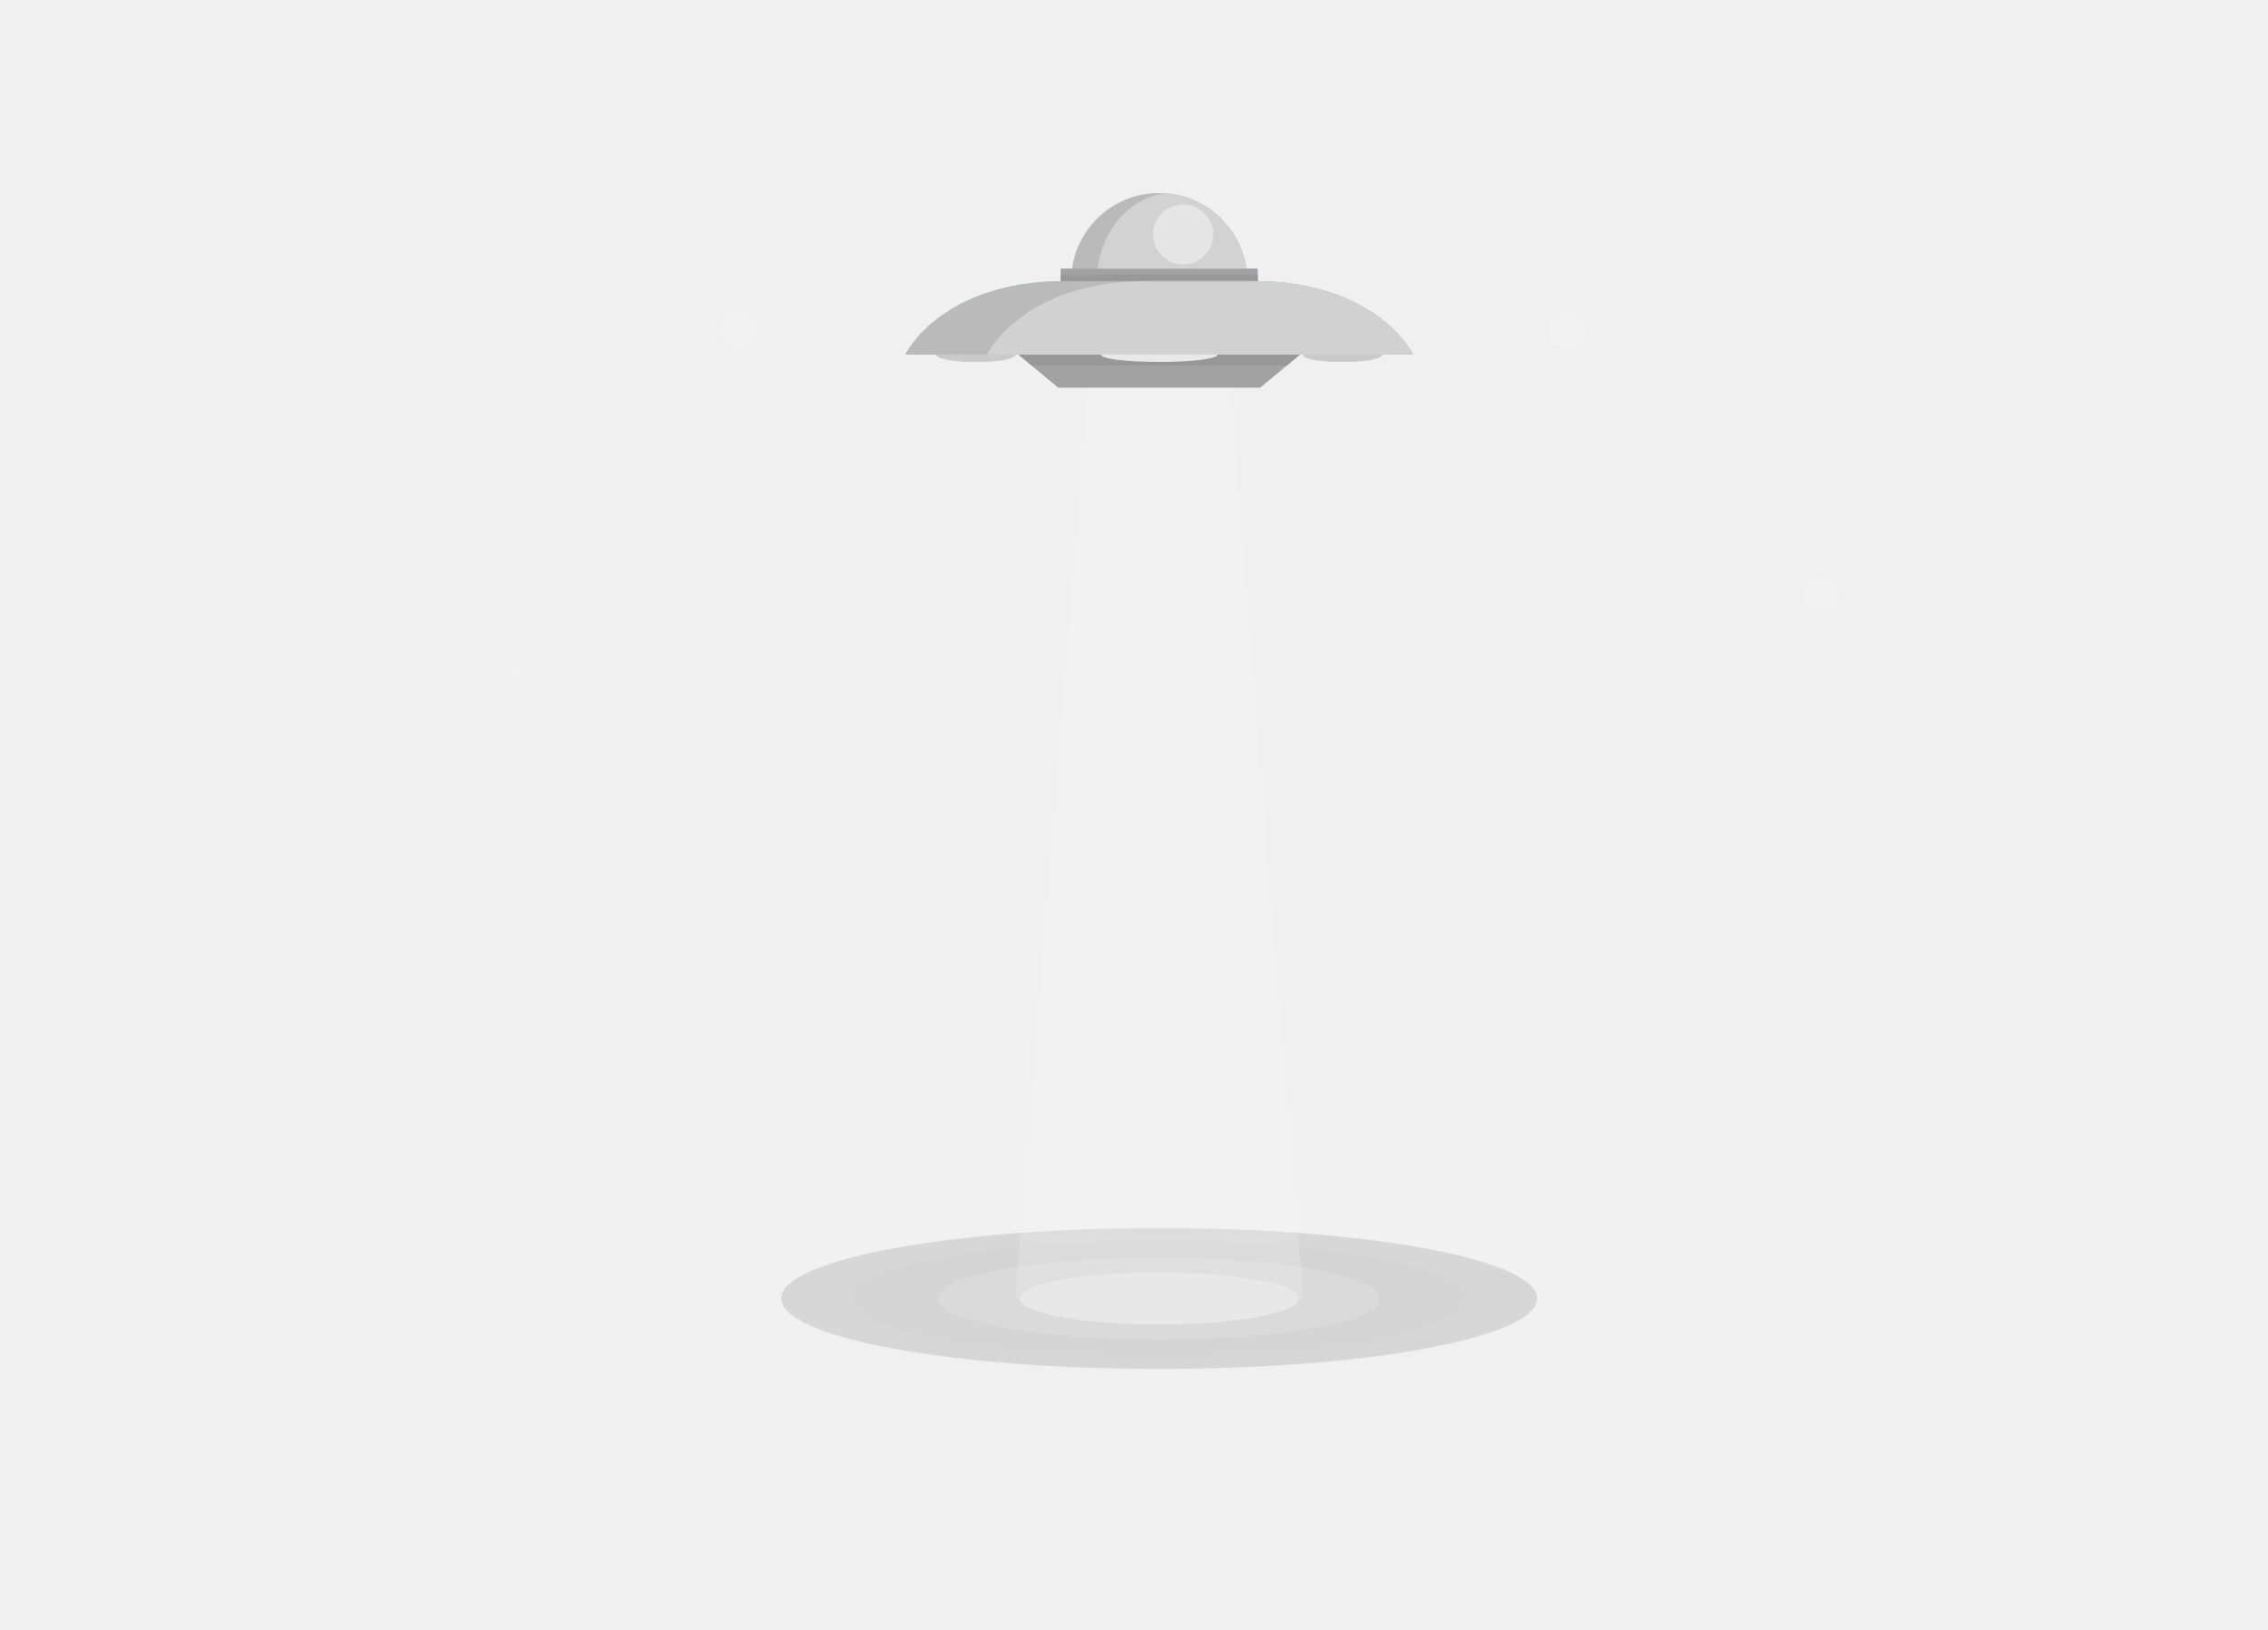
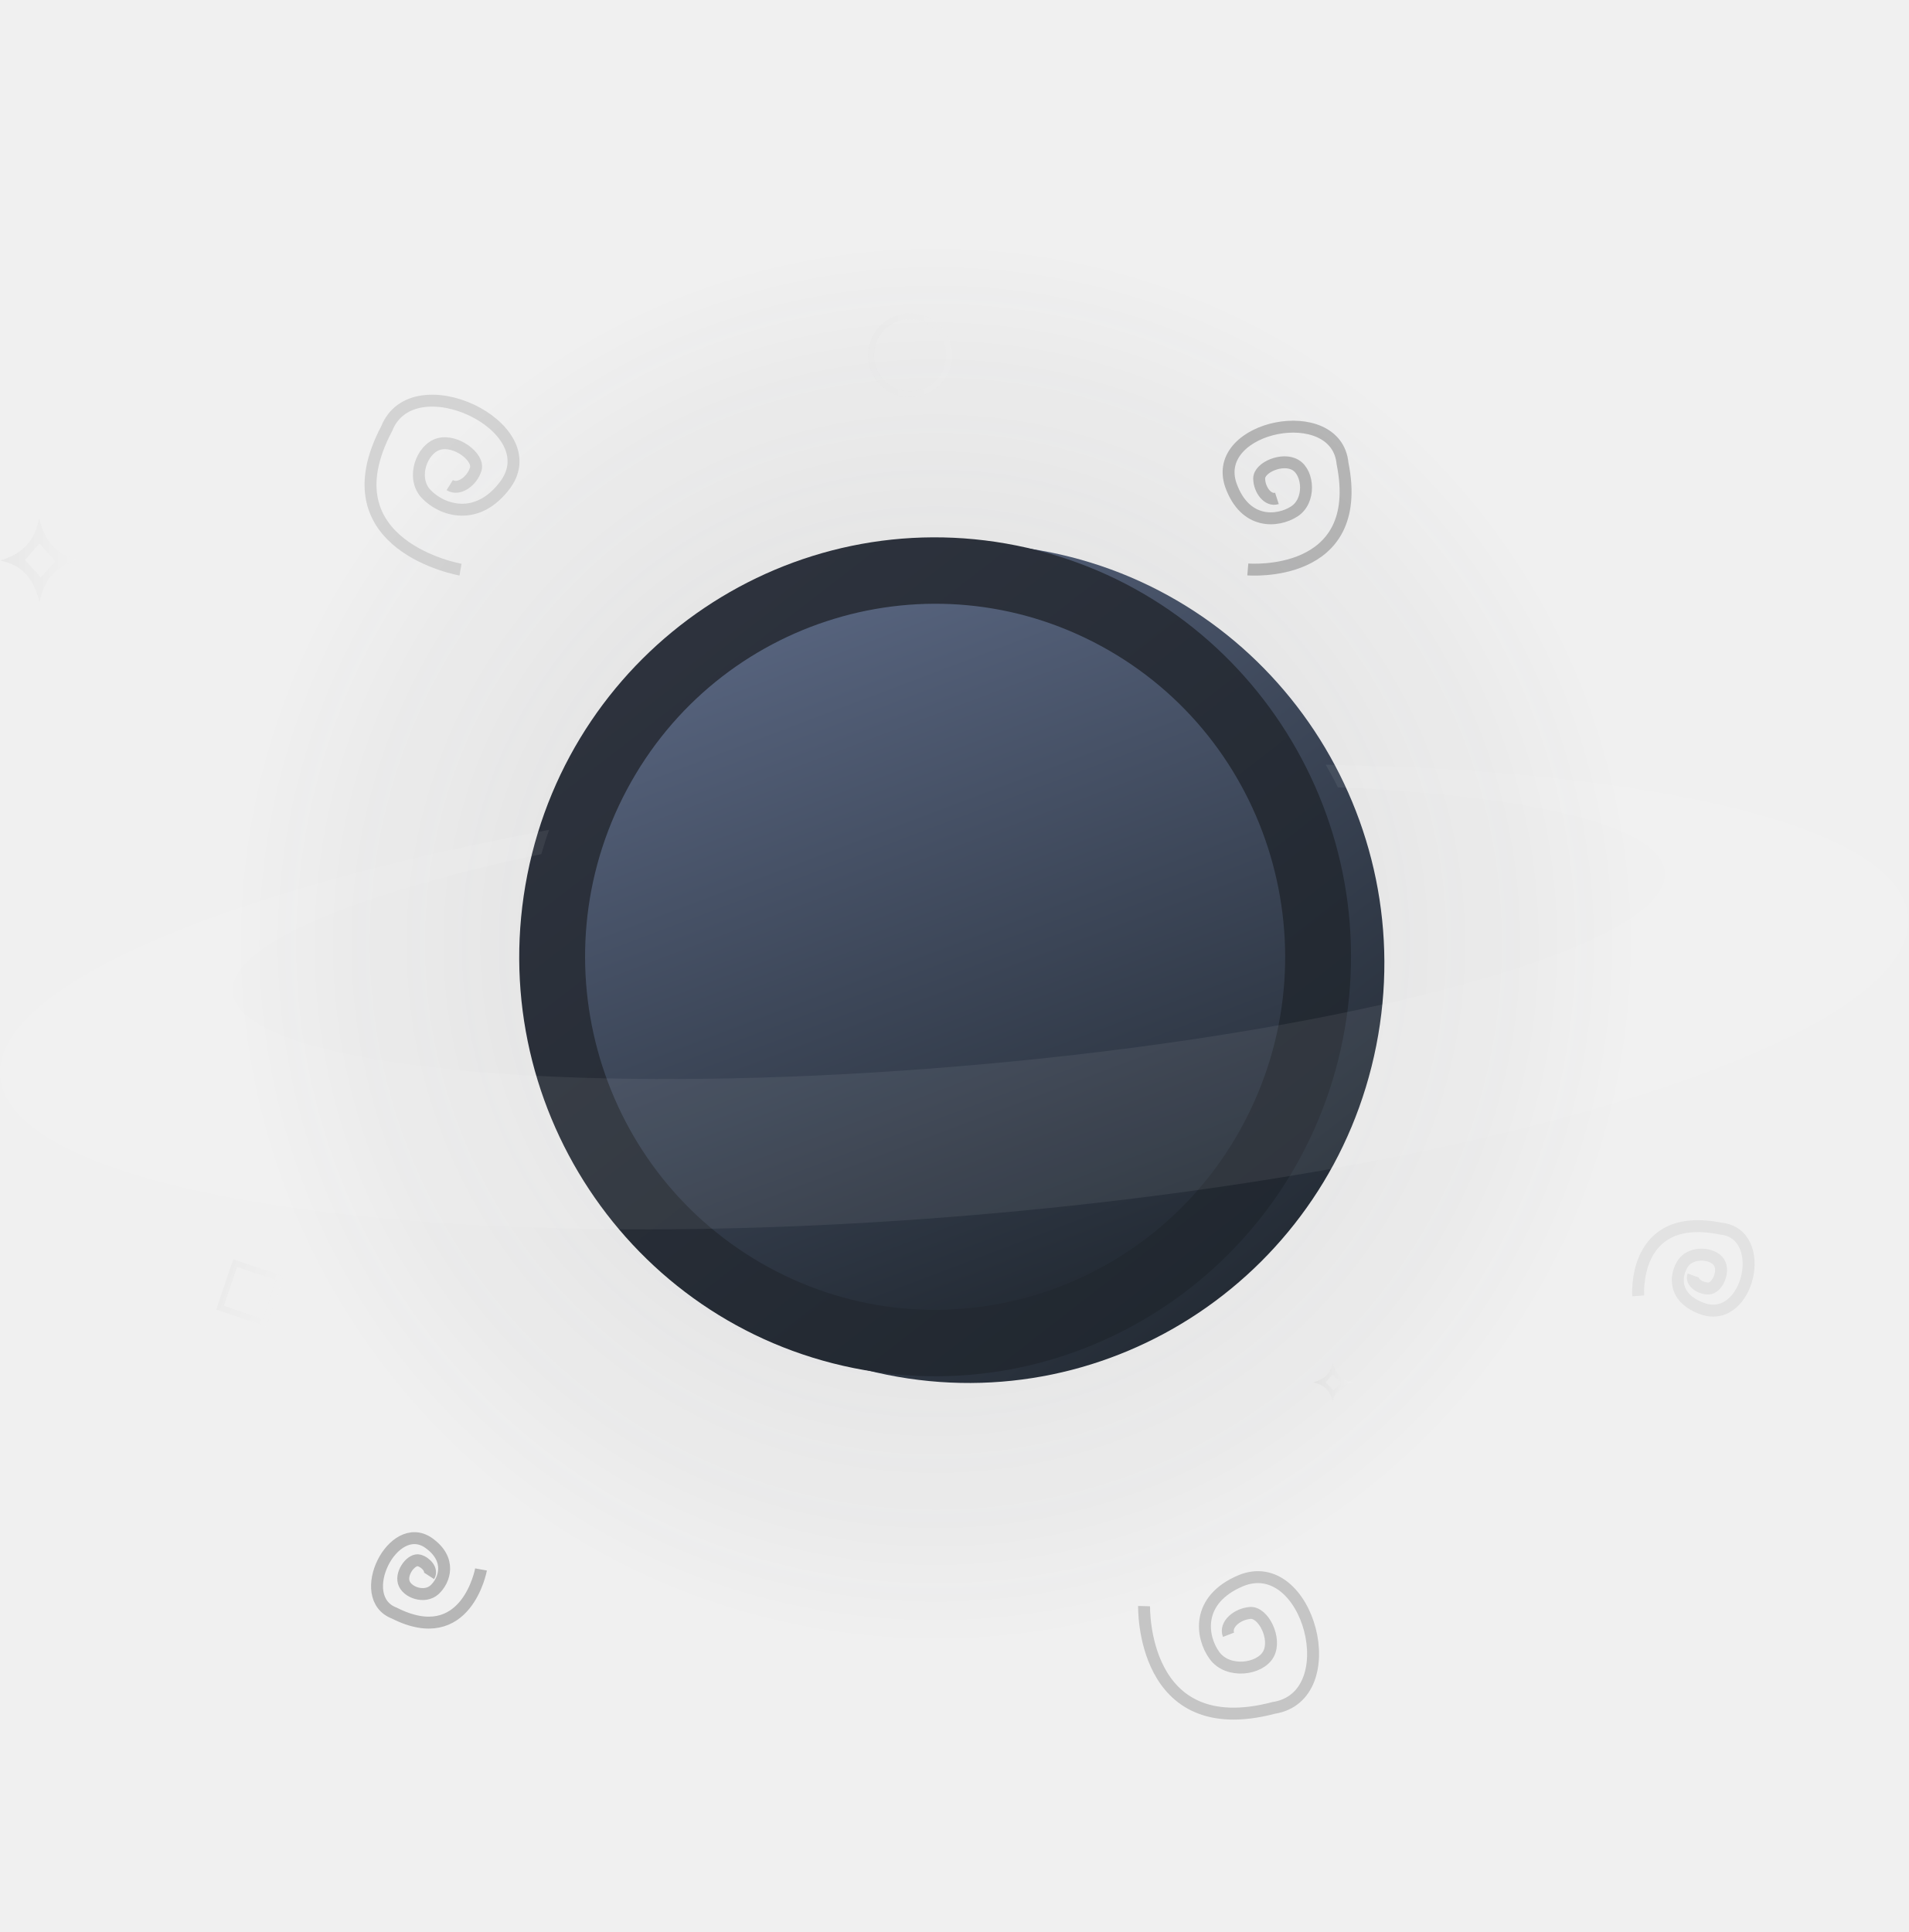
- <svg xmlns="http://www.w3.org/2000/svg" width="270" height="194" viewBox="0 0 270 194" fill="none">
+ <svg xmlns="http://www.w3.org/2000/svg" width="160" height="162" viewBox="0 0 160 162" fill="none">
+   <circle cx="78.46" cy="79.127" r="69.103" fill="url(#paint0_radial_6156_8911)" />
+   <path d="M74.369 115.277C93.251 119.082 111.615 106.728 115.388 87.682C119.16 68.636 106.912 50.112 88.03 46.307C69.148 42.502 50.783 54.857 47.011 73.903C43.238 92.948 55.487 111.472 74.369 115.277Z" fill="url(#paint1_linear_6156_8911)" />
+   <path d="M71.573 114.714C90.455 118.519 108.82 106.164 112.592 87.118C116.364 68.073 104.116 49.549 85.234 45.744C66.352 41.939 47.987 54.294 44.215 73.339C40.443 92.385 52.691 110.909 71.573 114.714Z" fill="url(#paint2_linear_6156_8911)" />
+   <path d="M64.508 106.298C78.782 114.038 96.574 108.642 104.248 94.245C111.922 79.847 106.572 61.901 92.299 54.16C78.025 46.419 60.233 51.816 52.559 66.213C44.885 80.61 50.234 98.557 64.508 106.298Z" fill="url(#paint3_linear_6156_8911)" />
+   <g filter="url(#filter0_b_6156_8911)">
+     <path d="M111.153 64.122C111.501 64.745 111.855 65.369 112.17 66.02C128.4 66.689 139.257 69.234 139.585 73.127C139.895 76.855 130.468 80.972 115.708 84.269C105.894 86.46 93.727 88.291 80.484 89.402C67.241 90.512 54.942 90.733 44.901 90.206C29.8 89.413 19.819 86.924 19.509 83.195C19.184 79.3 29.48 74.983 45.386 71.618C45.588 70.933 45.799 70.254 46.04 69.584C18.34 74.782 -0.611 82.828 0.015 90.285C0.652 97.919 21.602 102.748 50.833 103.066C60.326 103.17 70.697 102.799 81.529 101.892C92.362 100.984 102.638 99.623 111.983 97.945C140.758 92.765 160.622 84.513 159.985 76.878C159.36 69.412 139.336 64.634 111.153 64.122Z" fill="white" fill-opacity="0.07" />
+   </g>
  <g opacity="0.5">
-     <circle opacity="0.05" cx="138" cy="97" r="97" fill="url(#paint0_linear_818_6139)" />
-     <mask id="mask0_818_6139" style="mask-type:alpha" maskUnits="userSpaceOnUse" x="41" y="0" width="194" height="194">
-       <circle opacity="0.3" cx="138" cy="97" r="97" fill="url(#paint1_linear_818_6139)" />
-     </mask>
-     <g mask="url(#mask0_818_6139)">
-       <path d="M228.513 139.918L222.115 114L216.316 137.495C216.224 137.48 216.128 137.461 216.036 137.446L212.513 123.164L209.896 133.767L206.131 118.509L202.899 131.596L201.418 125.59L199.115 134.917C198.585 134.852 198.056 134.784 197.526 134.719L196.279 129.669L195.104 134.429C190.376 133.881 185.495 133.397 180.471 132.978L177.696 121.731L175.025 132.556C173.44 132.441 171.847 132.335 170.239 132.232L168.6 125.586L167.008 132.038C156.749 131.459 146.03 131.15 135.004 131.15C123.978 131.15 113.259 131.459 103 132.038L101.407 125.586L99.769 132.232C98.16 132.331 96.564 132.441 94.983 132.556L92.312 121.731L89.537 132.978C84.517 133.397 79.631 133.881 74.903 134.429L73.729 129.669L72.481 134.719C71.948 134.784 71.418 134.848 70.893 134.917L68.59 125.59L67.109 131.596L63.877 118.509L60.112 133.767L57.495 123.164L53.972 137.446C53.88 137.461 53.783 137.48 53.691 137.495L47.885 114L41.487 139.918C15.919 145.634 0 153.674 0 162.579C0 179.931 60.442 194 135 194C209.558 194 270 179.931 270 162.579C270 153.674 254.081 145.634 228.509 139.918H228.513Z" fill="white" />
-       <g clip-path="url(#clip0_818_6139)">
-         <path d="M178.762 46.449C179.958 46.449 180.927 45.474 180.927 44.271C180.927 43.069 179.958 42.093 178.762 42.093C177.566 42.093 176.596 43.069 176.596 44.271C176.596 45.474 177.566 46.449 178.762 46.449Z" fill="white" fill-opacity="0.7" />
-         <path d="M216.935 72.809C218.131 72.809 219.101 71.834 219.101 70.631C219.101 69.428 218.131 68.453 216.935 68.453C215.739 68.453 214.77 69.428 214.77 70.631C214.77 71.834 215.739 72.809 216.935 72.809Z" fill="white" />
-         <path d="M186.502 41.449C187.698 41.449 188.667 40.474 188.667 39.271C188.667 38.069 187.698 37.093 186.502 37.093C185.306 37.093 184.336 38.069 184.336 39.271C184.336 40.474 185.306 41.449 186.502 41.449Z" fill="white" />
-         <path d="M61.497 83.82C62.693 83.82 63.662 82.845 63.662 81.642C63.662 80.439 62.693 79.464 61.497 79.464C60.301 79.464 59.331 80.439 59.331 81.642C59.331 82.845 60.301 83.82 61.497 83.82Z" fill="white" />
-         <path d="M87.876 41.449C89.072 41.449 90.041 40.474 90.041 39.271C90.041 38.069 89.072 37.093 87.876 37.093C86.68 37.093 85.71 38.069 85.71 39.271C85.71 40.474 86.68 41.449 87.876 41.449Z" fill="white" />
-         <path opacity="0.8" d="M105.002 53.329C106.198 53.329 107.167 52.354 107.167 51.151C107.167 49.948 106.198 48.973 105.002 48.973C103.806 48.973 102.836 49.948 102.836 51.151C102.836 52.354 103.806 53.329 105.002 53.329Z" fill="white" fill-opacity="0.8" />
-         <path d="M112.68 43.627C113.876 43.627 114.845 42.652 114.845 41.449C114.845 40.247 113.876 39.272 112.68 39.272C111.484 39.272 110.514 40.247 110.514 41.449C110.514 42.652 111.484 43.627 112.68 43.627Z" fill="white" fill-opacity="0.3" />
-         <path d="M57.165 29.356C58.361 29.356 59.331 28.381 59.331 27.178C59.331 25.975 58.361 25 57.165 25C55.969 25 55 25.975 55 27.178C55 28.381 55.969 29.356 57.165 29.356Z" fill="white" fill-opacity="0.3" />
-         <path opacity="0.5" d="M191.165 72.356C192.361 72.356 193.331 71.381 193.331 70.178C193.331 68.975 192.361 68 191.165 68C189.97 68 189 68.975 189 70.178C189 71.381 189.97 72.356 191.165 72.356Z" fill="white" fill-opacity="0.7" />
-       </g>
-     </g>
-     <path opacity="0.5" d="M138 163C162.853 163 183 159.241 183 154.604C183 149.967 162.853 146.207 138 146.207C113.147 146.207 93 149.967 93 154.604C93 159.241 113.147 163 138 163Z" fill="#898989" />
-     <path opacity="0.5" d="M138 161.403C158.129 161.403 174.446 158.359 174.446 154.604C174.446 150.849 158.129 147.805 138 147.805C117.871 147.805 101.554 150.849 101.554 154.604C101.554 158.359 117.871 161.403 138 161.403Z" fill="#B5B5B5" />
-     <path opacity="0.5" d="M138 159.51C152.526 159.51 164.301 157.313 164.301 154.604C164.301 151.894 152.526 149.698 138 149.698C123.474 149.698 111.699 151.894 111.699 154.604C111.699 157.313 123.474 159.51 138 159.51Z" fill="#CECECE" />
-     <path opacity="0.2" d="M129.533 45.767H146.467L155.132 154.604H120.868L129.533 45.767Z" fill="white" />
-     <path d="M120.896 42.218C120.896 42.707 118.788 43.101 116.183 43.101C113.578 43.101 111.47 42.707 111.47 42.218C111.47 41.729 113.578 41.335 116.183 41.335C118.788 41.335 120.896 41.729 120.896 42.218Z" fill="#9FBB38" />
-     <path d="M155.104 42.218C155.104 42.707 157.212 43.101 159.817 43.101C162.422 43.101 164.53 42.707 164.53 42.218C164.53 41.729 162.422 41.335 159.817 41.335C157.212 41.335 155.104 41.729 155.104 42.218Z" fill="#9FBB38" />
-     <path d="M150.02 46.138H125.98L121.267 42.218H154.733L150.02 46.138Z" fill="#0267C1" />
-     <path d="M122.838 43.523H153.162L154.733 42.218H121.267L122.838 43.523Z" fill="#034E91" />
-     <path d="M138 23C132.217 23 127.532 27.681 127.532 33.459H148.468C148.468 27.681 143.783 23 138 23Z" fill="#02B2ED" />
-     <path d="M138.829 23.035C134.226 23.457 130.603 27.961 130.603 33.459H148.468C148.468 27.961 144.221 23.457 138.829 23.035Z" fill="#06FFFF" />
-     <path d="M126.288 34.05H149.712V31.996L126.288 31.996V34.05Z" fill="#0267C1" />
-     <path d="M126.288 34.047H149.712V32.749H126.288V34.047Z" fill="#034E91" />
-     <path d="M126.876 33.459H149.12C164.037 33.459 168.225 42.218 168.225 42.218H107.775C107.775 42.218 111.963 33.459 126.88 33.459H126.876Z" fill="#00B2EE" />
-     <path d="M144.963 42.218C144.963 42.707 141.845 43.101 138 43.101C134.155 43.101 131.037 42.707 131.037 42.218C131.037 41.729 134.155 41.335 138 41.335C141.845 41.335 144.963 41.729 144.963 42.218Z" fill="#D9FF5B" />
-     <path d="M149.124 33.459H136.603C121.686 33.459 117.497 42.218 117.497 42.218H168.225C168.225 42.218 164.037 33.459 149.12 33.459H149.124Z" fill="#00FEFA" />
-     <path d="M140.85 31.483C142.827 31.483 144.43 29.882 144.43 27.906C144.43 25.931 142.827 24.329 140.85 24.329C138.873 24.329 137.27 25.931 137.27 27.906C137.27 29.882 138.873 31.483 140.85 31.483Z" fill="#FEFEFE" />
-     <path d="M138 157.708C147.189 157.708 154.638 156.318 154.638 154.604C154.638 152.89 147.189 151.5 138 151.5C128.811 151.5 121.362 152.89 121.362 154.604C121.362 156.318 128.811 157.708 138 157.708Z" fill="#E0E0E0" />
-     <path d="M120.896 42.218C120.896 42.707 118.788 43.101 116.183 43.101C113.578 43.101 111.47 42.707 111.47 42.218C111.47 41.729 113.578 41.335 116.183 41.335C118.788 41.335 120.896 41.729 120.896 42.218Z" fill="#A4A4A4" />
-     <path d="M155.104 42.218C155.104 42.707 157.212 43.101 159.817 43.101C162.422 43.101 164.53 42.707 164.53 42.218C164.53 41.729 162.422 41.335 159.817 41.335C157.212 41.335 155.104 41.729 155.104 42.218Z" fill="#A4A4A4" />
-     <path d="M150.02 46.138H125.98L121.267 42.218H154.733L150.02 46.138Z" fill="#535353" />
-     <path d="M122.838 43.523H153.162L154.733 42.218H121.267L122.838 43.523Z" fill="#3F3F3F" />
-     <path d="M138 23C132.217 23 127.532 27.681 127.532 33.459H148.468C148.468 27.681 143.783 23 138 23Z" fill="#848484" />
-     <path d="M138.829 23.035C134.226 23.457 130.603 27.961 130.603 33.459H148.468C148.468 27.961 144.221 23.457 138.829 23.035Z" fill="#B4B4B4" />
-     <path d="M126.288 34.05H149.712V31.996L126.288 31.996V34.05Z" fill="#535353" />
-     <path d="M126.288 34.047H149.712V32.749H126.288V34.047Z" fill="#3F3F3F" />
-     <path d="M126.876 33.459H149.12C164.037 33.459 168.225 42.218 168.225 42.218H107.775C107.775 42.218 111.963 33.459 126.88 33.459H126.876Z" fill="#838383" />
-     <path d="M144.963 42.218C144.963 42.707 141.845 43.101 138 43.101C134.155 43.101 131.037 42.707 131.037 42.218C131.037 41.729 134.155 41.335 138 41.335C141.845 41.335 144.963 41.729 144.963 42.218Z" fill="#E2E2E2" />
-     <path d="M149.124 33.459H136.603C121.686 33.459 117.497 42.218 117.497 42.218H168.225C168.225 42.218 164.037 33.459 149.12 33.459H149.124Z" fill="#B1B1B1" />
-     <path opacity="0.5" d="M140.85 31.483C142.827 31.483 144.43 29.882 144.43 27.906C144.43 25.931 142.827 24.329 140.85 24.329C138.873 24.329 137.27 25.931 137.27 27.906C137.27 29.882 138.873 31.483 140.85 31.483Z" fill="#FEFEFE" />
+     <path opacity="0.75" d="M6.54 46.967C4.707 47.432 3.705 48.55 3.312 50.491C2.846 48.57 1.919 47.371 -0 47.005C1.796 46.465 2.945 45.435 3.283 43.406C3.723 45.377 4.72 46.518 6.54 46.967ZM3.304 45.571C2.911 46.023 2.437 46.568 2.097 46.958C2.466 47.365 2.956 47.9 3.427 48.417C3.794 48.008 4.281 47.462 4.65 47.052C4.157 46.51 3.691 45.998 3.304 45.571Z" fill="url(#paint4_linear_6156_8911)" />
+     <path d="M113.364 115.901C112.448 116.116 111.945 116.632 111.751 117.528C111.517 116.642 111.056 116.088 110.094 115.919C110.991 115.671 111.567 115.195 111.735 114.258C111.956 115.169 112.454 115.693 113.364 115.901ZM111.746 115.258C111.548 115.466 111.313 115.719 111.141 115.898C111.325 116.086 111.572 116.334 111.808 116.572C111.992 116.382 112.236 116.131 112.42 115.941C112.171 115.691 111.937 115.455 111.746 115.258Z" fill="url(#paint5_linear_6156_8911)" />
+     <path opacity="0.25" d="M76.303 26.511C74.497 26.511 73.032 27.975 73.032 29.781C73.032 31.587 74.497 33.051 76.303 33.051C78.109 33.051 79.573 31.587 79.573 29.781C79.573 27.975 78.109 26.511 76.303 26.511Z" stroke="url(#paint6_linear_6156_8911)" stroke-width="0.5" stroke-miterlimit="10" />
+     <path opacity="0.5" d="M18.448 109.652L22.188 110.919L23.455 107.179L19.715 105.912L18.448 109.652Z" stroke="url(#paint7_linear_6156_8911)" stroke-width="0.5" stroke-miterlimit="10" />
+     <path d="M104.62 47.748C104.62 47.748 114.52 48.586 112.562 38.859C112.048 33.573 101.465 35.681 103.2 40.682C104.389 44.006 107.105 43.784 108.503 42.894C109.901 42.005 109.725 39.664 108.632 38.999C107.542 38.334 105.559 39.19 105.573 40.132C105.587 41.074 106.303 42.035 107.061 41.791" stroke="#7C7C7C" stroke-miterlimit="10" />
+     <path opacity="0.75" d="M95.924 134.676C95.924 134.676 95.639 146.143 106.79 143.209C112.887 142.248 109.706 130.2 104.023 132.546C100.249 134.147 100.697 137.262 101.825 138.813C102.953 140.364 105.656 139.995 106.353 138.692C107.049 137.389 105.916 135.163 104.824 135.246C103.735 135.328 102.668 136.218 103.003 137.075" stroke="#7C7C7C" stroke-miterlimit="10" />
+     <path d="M40.331 131.6C40.331 131.6 39.105 138.328 33.047 135.255C29.656 133.949 32.949 127.303 35.932 129.369C37.908 130.766 37.272 132.529 36.437 133.297C35.6 134.064 34.091 133.52 33.849 132.673C33.607 131.825 34.529 130.664 35.146 130.846C35.763 131.028 36.269 131.677 35.972 132.136" stroke="#7C7C7C" stroke-miterlimit="10" />
+     <path opacity="0.5" d="M38.611 47.766C38.611 47.766 27.224 45.773 32.427 35.929C34.638 30.42 45.883 35.768 42.388 40.615C40.024 43.825 37.04 42.793 35.742 41.436C34.443 40.076 35.366 37.621 36.798 37.228C38.231 36.835 40.194 38.331 39.888 39.335C39.582 40.338 38.481 41.159 37.705 40.676" stroke="#7C7C7C" stroke-miterlimit="10" />
+     <path opacity="0.25" d="M137.353 108.659C137.353 108.659 136.81 101.518 144.278 103.021C148.342 103.442 146.612 111.047 142.777 109.749C140.231 108.861 140.429 106.905 141.127 105.906C141.826 104.907 143.625 105.056 144.128 105.849C144.628 106.643 143.947 108.062 143.226 108.044C142.501 108.025 141.768 107.498 141.964 106.956" stroke="#7C7C7C" stroke-miterlimit="10" />
  </g>
  <defs>
-     <linearGradient id="paint0_linear_818_6139" x1="138" y1="0" x2="138" y2="194" gradientUnits="userSpaceOnUse">
-       <stop stop-color="white" />
-       <stop offset="1" stop-color="white" stop-opacity="0" />
+     <filter id="filter0_b_6156_8911" x="-2" y="62.122" width="164" height="42.961" filterUnits="userSpaceOnUse" color-interpolation-filters="sRGB">
+       <feFlood flood-opacity="0" result="BackgroundImageFix" />
+       <feGaussianBlur in="BackgroundImageFix" stdDeviation="1" />
+       <feComposite in2="SourceAlpha" operator="in" result="effect1_backgroundBlur_6156_8911" />
+       <feBlend mode="normal" in="SourceGraphic" in2="effect1_backgroundBlur_6156_8911" result="shape" />
+     </filter>
+     <radialGradient id="paint0_radial_6156_8911" cx="0" cy="0" r="1" gradientUnits="userSpaceOnUse" gradientTransform="translate(78.4601 79.1274) rotate(90) scale(69.1032)">
+       <stop stop-color="#999999" stop-opacity="0.15" />
+       <stop offset="0.848" stop-color="#1B1D23" stop-opacity="0" />
+     </radialGradient>
+     <linearGradient id="paint1_linear_6156_8911" x1="52.338" y1="52.446" x2="155.34" y2="185.305" gradientUnits="userSpaceOnUse">
+       <stop stop-color="#596681" />
+       <stop offset="0.495" stop-color="#1F262E" />
    </linearGradient>
-     <linearGradient id="paint1_linear_818_6139" x1="138" y1="0" x2="138" y2="194" gradientUnits="userSpaceOnUse">
-       <stop stop-color="white" />
-       <stop offset="1" stop-color="white" stop-opacity="0" />
+     <linearGradient id="paint2_linear_6156_8911" x1="49.542" y1="51.883" x2="152.544" y2="184.742" gradientUnits="userSpaceOnUse">
+       <stop stop-color="#2E333E" />
+       <stop offset="0.519" stop-color="#1F262E" />
    </linearGradient>
-     <clipPath id="clip0_818_6139">
-       <rect width="286" height="72" fill="white" transform="translate(-10 20)" />
-     </clipPath>
+     <linearGradient id="paint3_linear_6156_8911" x1="62.072" y1="50.26" x2="112.292" y2="182.862" gradientUnits="userSpaceOnUse">
+       <stop stop-color="#596681" />
+       <stop offset="0.495" stop-color="#1F262E" />
+     </linearGradient>
+     <linearGradient id="paint4_linear_6156_8911" x1="6.54" y1="46.948" x2="0.002" y2="46.948" gradientUnits="userSpaceOnUse">
+       <stop stop-color="#F2F2F2" />
+       <stop offset="0.899" stop-color="#DBDBDB" />
+     </linearGradient>
+     <linearGradient id="paint5_linear_6156_8911" x1="113.363" y1="115.894" x2="110.093" y2="115.894" gradientUnits="userSpaceOnUse">
+       <stop stop-color="#F2F2F2" />
+       <stop offset="0.899" stop-color="#DBDBDB" />
+     </linearGradient>
+     <linearGradient id="paint6_linear_6156_8911" x1="79.842" y1="29.782" x2="72.761" y2="29.782" gradientUnits="userSpaceOnUse">
+       <stop stop-color="#F2F2F2" />
+       <stop offset="0.899" stop-color="#DBDBDB" />
+     </linearGradient>
+     <linearGradient id="paint7_linear_6156_8911" x1="23.649" y1="109.331" x2="18.253" y2="107.504" gradientUnits="userSpaceOnUse">
+       <stop stop-color="#F2F2F2" />
+       <stop offset="0.899" stop-color="#DBDBDB" />
+     </linearGradient>
  </defs>
</svg>
